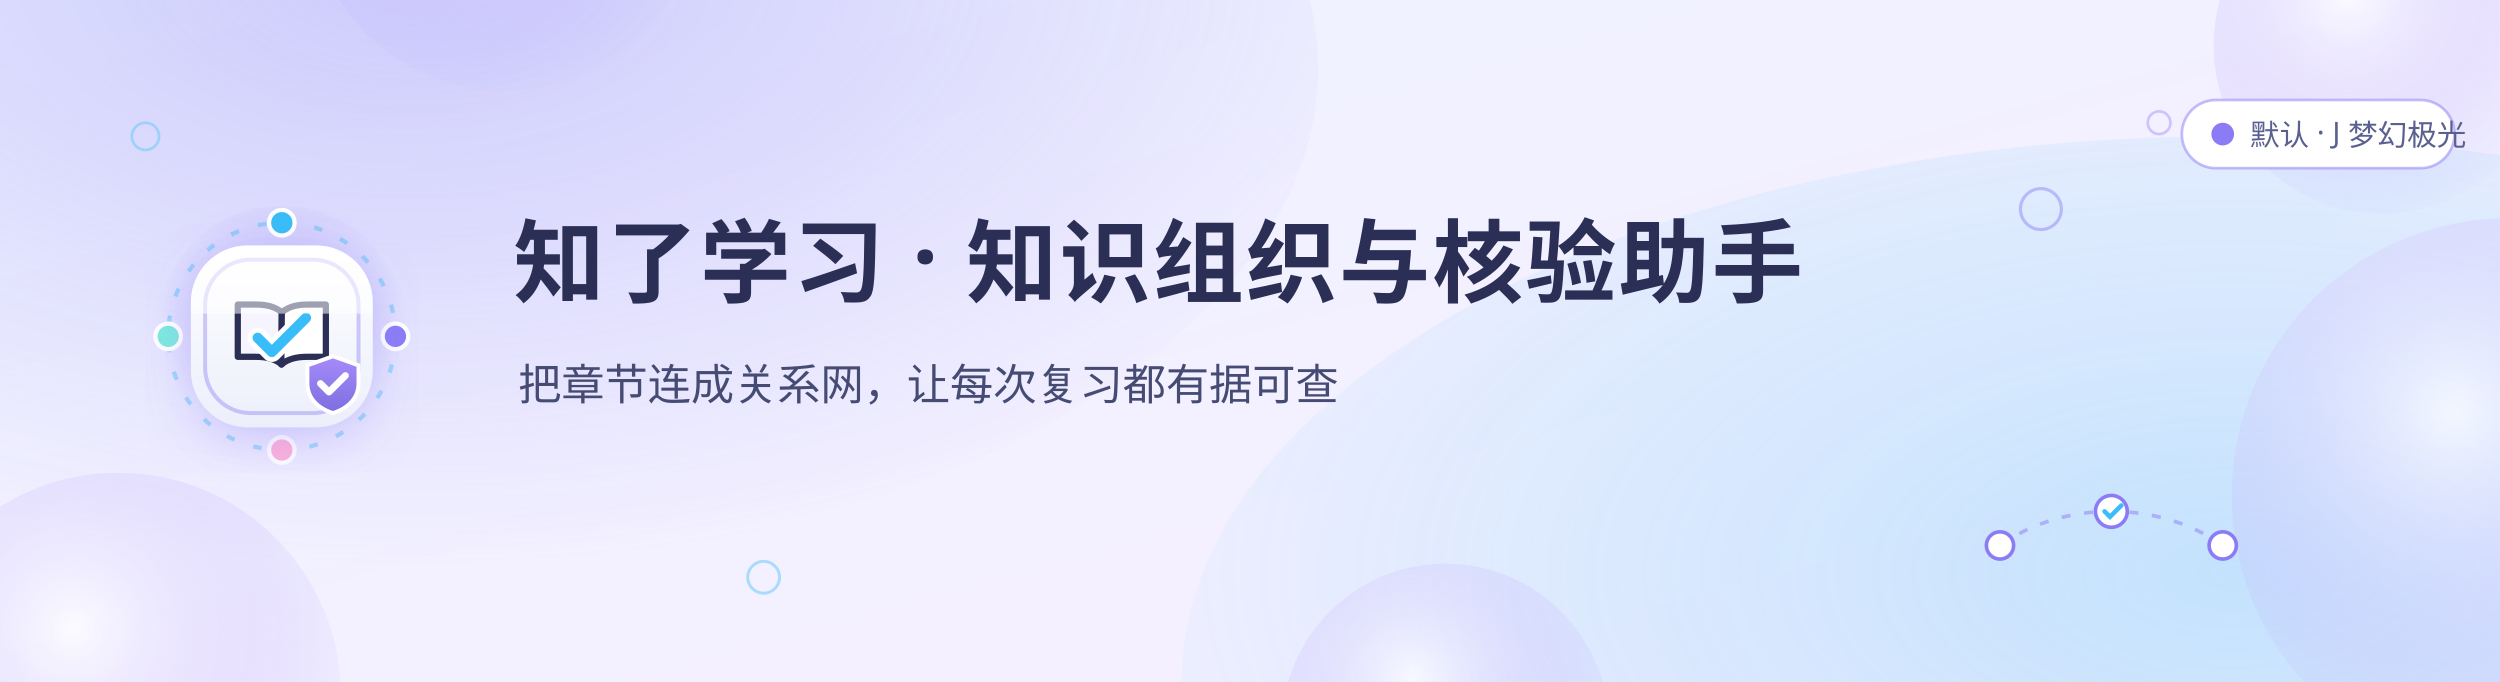
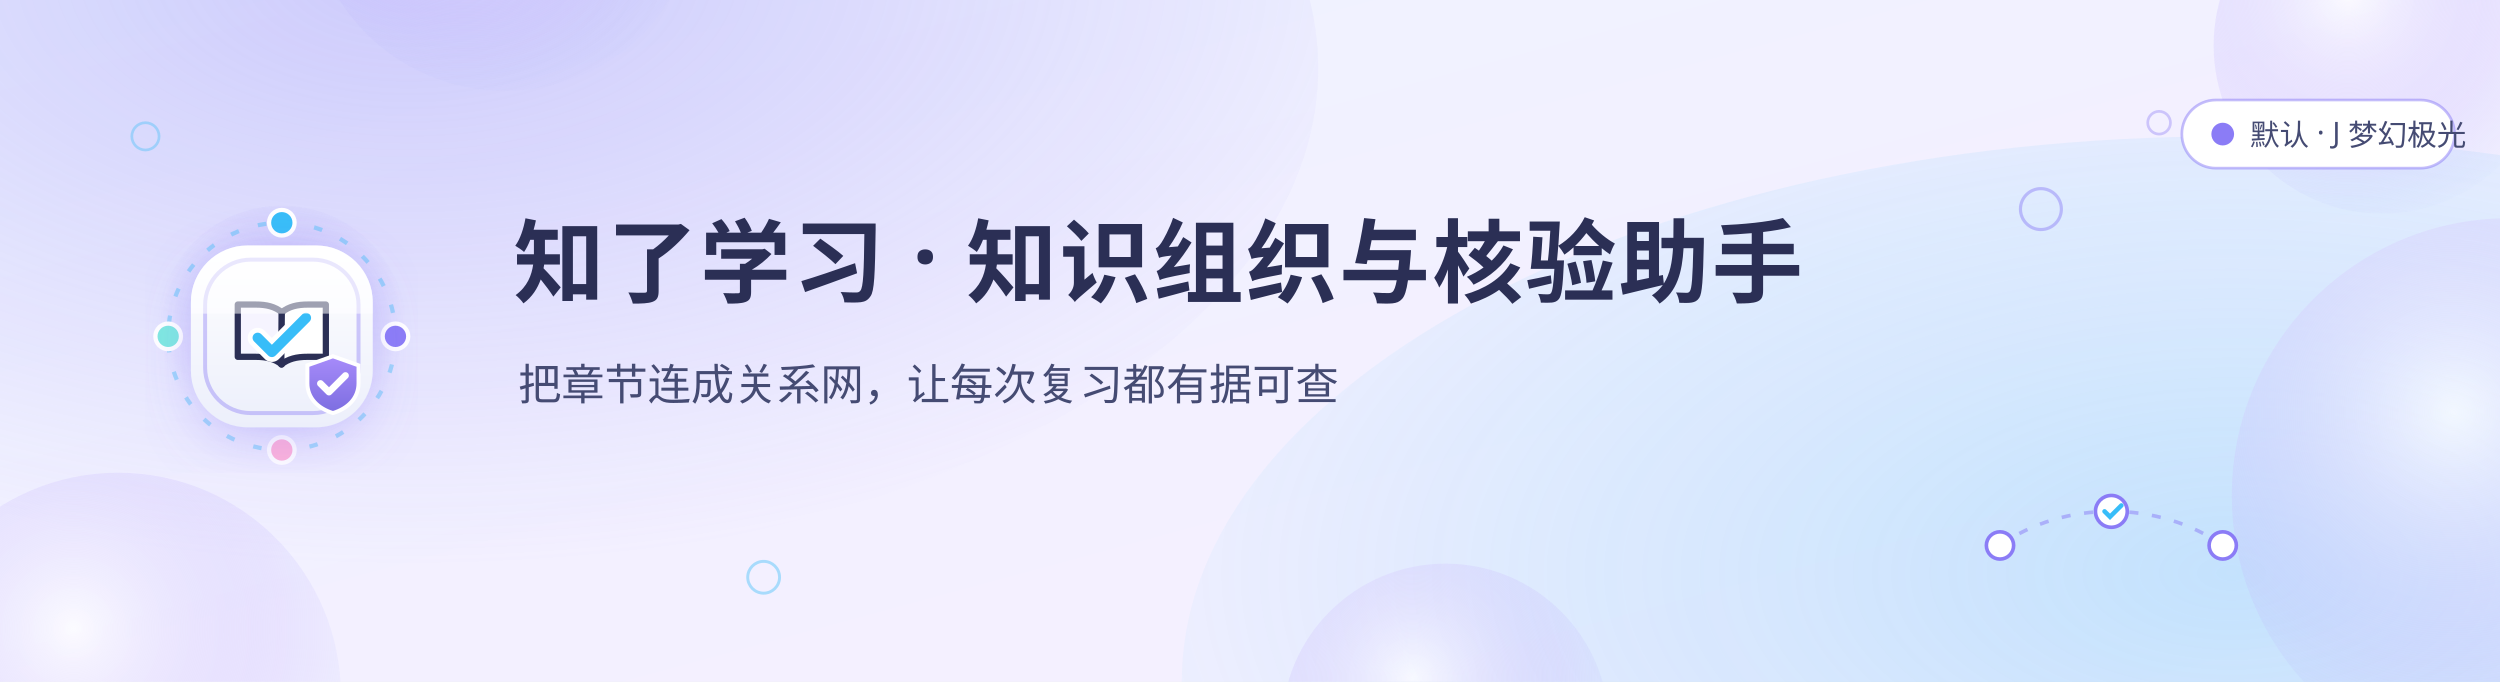
<svg xmlns="http://www.w3.org/2000/svg" viewBox="0 0 1100 300" width="1100" height="300" role="img" aria-labelledby="bannerTitle">
  <defs>
    <linearGradient id="bgGrad" x1="0" y1="0" x2="1" y2="1">
      <stop offset="0" stop-color="#eef4ff" />
      <stop offset="0.55" stop-color="#f3f0ff" />
      <stop offset="1" stop-color="#f6efff" />
    </linearGradient>
    <radialGradient id="haloViolet" cx="0.5" cy="0.4" r="0.6">
      <stop offset="0" stop-color="#8b7cf6" stop-opacity="0.34" />
      <stop offset="1" stop-color="#8b7cf6" stop-opacity="0" />
    </radialGradient>
    <radialGradient id="haloCyan" cx="0.5" cy="0.4" r="0.6">
      <stop offset="0" stop-color="#38bdf8" stop-opacity="0.26" />
      <stop offset="1" stop-color="#38bdf8" stop-opacity="0" />
    </radialGradient>
    <radialGradient id="bubbleGrad" cx="0.4" cy="0.35" r="0.72">
      <stop offset="0" stop-color="#ffffff" stop-opacity="0.7" />
      <stop offset="0.65" stop-color="#c4b5fd" stop-opacity="0.22" />
      <stop offset="1" stop-color="#a5b4fc" stop-opacity="0" />
    </radialGradient>
    <radialGradient id="logoHaloJ" cx="0.5" cy="0.45" r="0.5">
      <stop offset="0" stop-color="#8b7cf6" stop-opacity="0.45" />
      <stop offset="1" stop-color="#8b7cf6" stop-opacity="0" />
    </radialGradient>
    <linearGradient id="tileJ" x1="0" y1="0" x2="0" y2="1">
      <stop offset="0" stop-color="#ffffff" />
      <stop offset="1" stop-color="#eceffb" />
    </linearGradient>
    <linearGradient id="shieldJ" x1="0" y1="0" x2="0" y2="1">
      <stop offset="0" stop-color="#a78bfa" />
      <stop offset="1" stop-color="#7c6ee0" />
    </linearGradient>
    <filter id="liftJ" x="-40%" y="-40%" width="180%" height="180%">
      <feDropShadow dx="0" dy="6" stdDeviation="9" flood-color="#8b7cf6" flood-opacity="0.28" />
    </filter>
    <clipPath id="edgeClip">
      <rect x="0" y="0" width="1100" height="300" />
    </clipPath>
    <clipPath id="tileClipJ">
      <rect x="16" y="16" width="64" height="64" rx="20" />
    </clipPath>
    <symbol id="logoJ" viewBox="0 0 96 96">
      <circle cx="48" cy="46" r="44" fill="url(#logoHaloJ)" />
      <circle cx="48" cy="48" r="40" fill="none" stroke="#38bdf8" stroke-opacity="0.4" stroke-width="1.5" stroke-dasharray="3 7" />
      <circle cx="48" cy="8" r="4.5" fill="#38bdf8" stroke="#ffffff" stroke-width="1.5" />
      <circle cx="88" cy="48" r="4.5" fill="#8b7cf6" stroke="#ffffff" stroke-width="1.5" />
      <circle cx="48" cy="88" r="4.5" fill="#ffb3d9" stroke="#ffffff" stroke-width="1.5" />
      <circle cx="8" cy="48" r="4.5" fill="#7ee8e0" stroke="#ffffff" stroke-width="1.5" />
      <rect x="16" y="16" width="64" height="64" rx="20" fill="url(#tileJ)" filter="url(#liftJ)" />
      <rect x="21" y="21" width="54" height="54" rx="16" fill="none" stroke="#8b7cf6" stroke-opacity="0.4" stroke-width="1.4" />
      <path d="M48 39.5c-2.5-2-5.4-2.7-9.2-2.7h-6.3v18.4h6.3c3.8 0 6.7.7 9.2 2.7z" fill="#f6f4ff" stroke="#2b2f55" stroke-width="2.2" stroke-linejoin="round" />
      <path d="M48 39.5c2.5-2 5.4-2.7 9.2-2.7h6.3v18.4H57c-3.8 0-6.7.7-9.2 2.7z" fill="#ffffff" stroke="#2b2f55" stroke-width="2.2" stroke-linejoin="round" />
      <path d="M39.5 48.5l5 5 12-12" fill="none" stroke="#ffffff" stroke-width="7" stroke-linecap="round" stroke-linejoin="round" />
      <path d="M39.5 48.5l5 5 12-12" fill="none" stroke="#38bdf8" stroke-width="3.6" stroke-linecap="round" stroke-linejoin="round" />
      <g clip-path="url(#tileClipJ)">
        <rect x="16" y="16" width="64" height="24" fill="#ffffff" opacity="0.55" />
      </g>
      <path d="M66 55l9 3.2v6.3c0 5.3-3.8 8.9-9 10.5-5.2-1.6-9-5.2-9-10.5v-6.3z" fill="url(#shieldJ)" stroke="#ffffff" stroke-width="1.4" />
      <path d="M61.6 64.6l3 3 5.8-5.8" fill="none" stroke="#ffffff" stroke-width="2.4" stroke-linecap="round" stroke-linejoin="round" />
    </symbol>
  </defs>
  <rect width="1100" height="300" fill="url(#bgGrad)" />
  <ellipse cx="180" cy="30" rx="400" ry="220" fill="url(#haloViolet)" />
  <ellipse cx="980" cy="300" rx="460" ry="240" fill="url(#haloCyan)" />
  <g data-role="edge-clipped-bubbles" clip-path="url(#edgeClip)">
    <circle cx="52" cy="306" r="98" fill="url(#bubbleGrad)" />
    <circle cx="1104" cy="218" r="122" fill="url(#bubbleGrad)" />
    <circle cx="1048" cy="20" r="74" fill="url(#bubbleGrad)" />
    <circle cx="222" cy="-46" r="86" fill="url(#bubbleGrad)" />
    <circle cx="636" cy="320" r="72" fill="url(#bubbleGrad)" />
    <circle cx="898" cy="92" r="9" fill="none" stroke="#8b7cf6" stroke-opacity="0.45" stroke-width="1.4" />
    <circle cx="950" cy="54" r="5" fill="none" stroke="#8b7cf6" stroke-opacity="0.38" stroke-width="1.2" />
    <circle cx="336" cy="254" r="7" fill="none" stroke="#38bdf8" stroke-opacity="0.4" stroke-width="1.3" />
    <circle cx="64" cy="60" r="6" fill="none" stroke="#38bdf8" stroke-opacity="0.36" stroke-width="1.2" />
  </g>
  <g data-role="logo" data-logo-intent="knowledge verification" data-icon-source="lucide" data-icon-name="book-open-check" data-icon-license="ISC" data-logo-secondary-motif="chapter relationship + verification shield">
    <use href="#logoJ" x="64" y="88" width="120" height="120" />
  </g>
  <text data-role="banner-title" x="226" y="130" font-family="PingFang SC, Microsoft YaHei, Noto Sans SC, sans-serif" font-size="40" font-weight="600" fill="#2b2f55" letter-spacing="1">知了学习 · 知识组织与核验助手</text>
  <text x="228" y="176" font-family="PingFang SC, Microsoft YaHei, Noto Sans SC, sans-serif" font-size="19" fill="#454b73">把章节连成关系网，让每次复习都有据可查</text>
  <g transform="translate(960 44)">
    <rect x="0" y="0" width="120" height="30" rx="15" fill="#ffffff" stroke="#8b7cf6" stroke-opacity="0.5" stroke-width="1.2" />
    <circle cx="18" cy="15" r="5" fill="#8b7cf6" />
-     <text x="30" y="20" font-family="PingFang SC, Microsoft YaHei, Noto Sans SC, sans-serif" font-size="13" fill="#5a608f">默认 · J 梦幻极光</text>
+     <text x="30" y="20" font-family="PingFang SC, Microsoft YaHei, Noto Sans SC, sans-serif" font-size="13" fill="#454b73">默认 · J 梦幻极光</text>
  </g>
  <g data-motif="chapter-relations" data-motif-message="章节节点连成可核验的知识关系网" transform="translate(872 214)" stroke="#8b7cf6" fill="none" stroke-width="1.6">
    <path d="M8 26C36 6 78 6 106 26" stroke-opacity="0.5" stroke-dasharray="4 6" />
    <circle cx="8" cy="26" r="6" fill="#ffffff" />
    <circle cx="57" cy="11" r="7" fill="#ffffff" />
    <circle cx="106" cy="26" r="6" fill="#ffffff" />
    <path d="M54 11l2.4 2.4 5-5" stroke="#38bdf8" stroke-width="2" stroke-linecap="round" />
  </g>
</svg>
